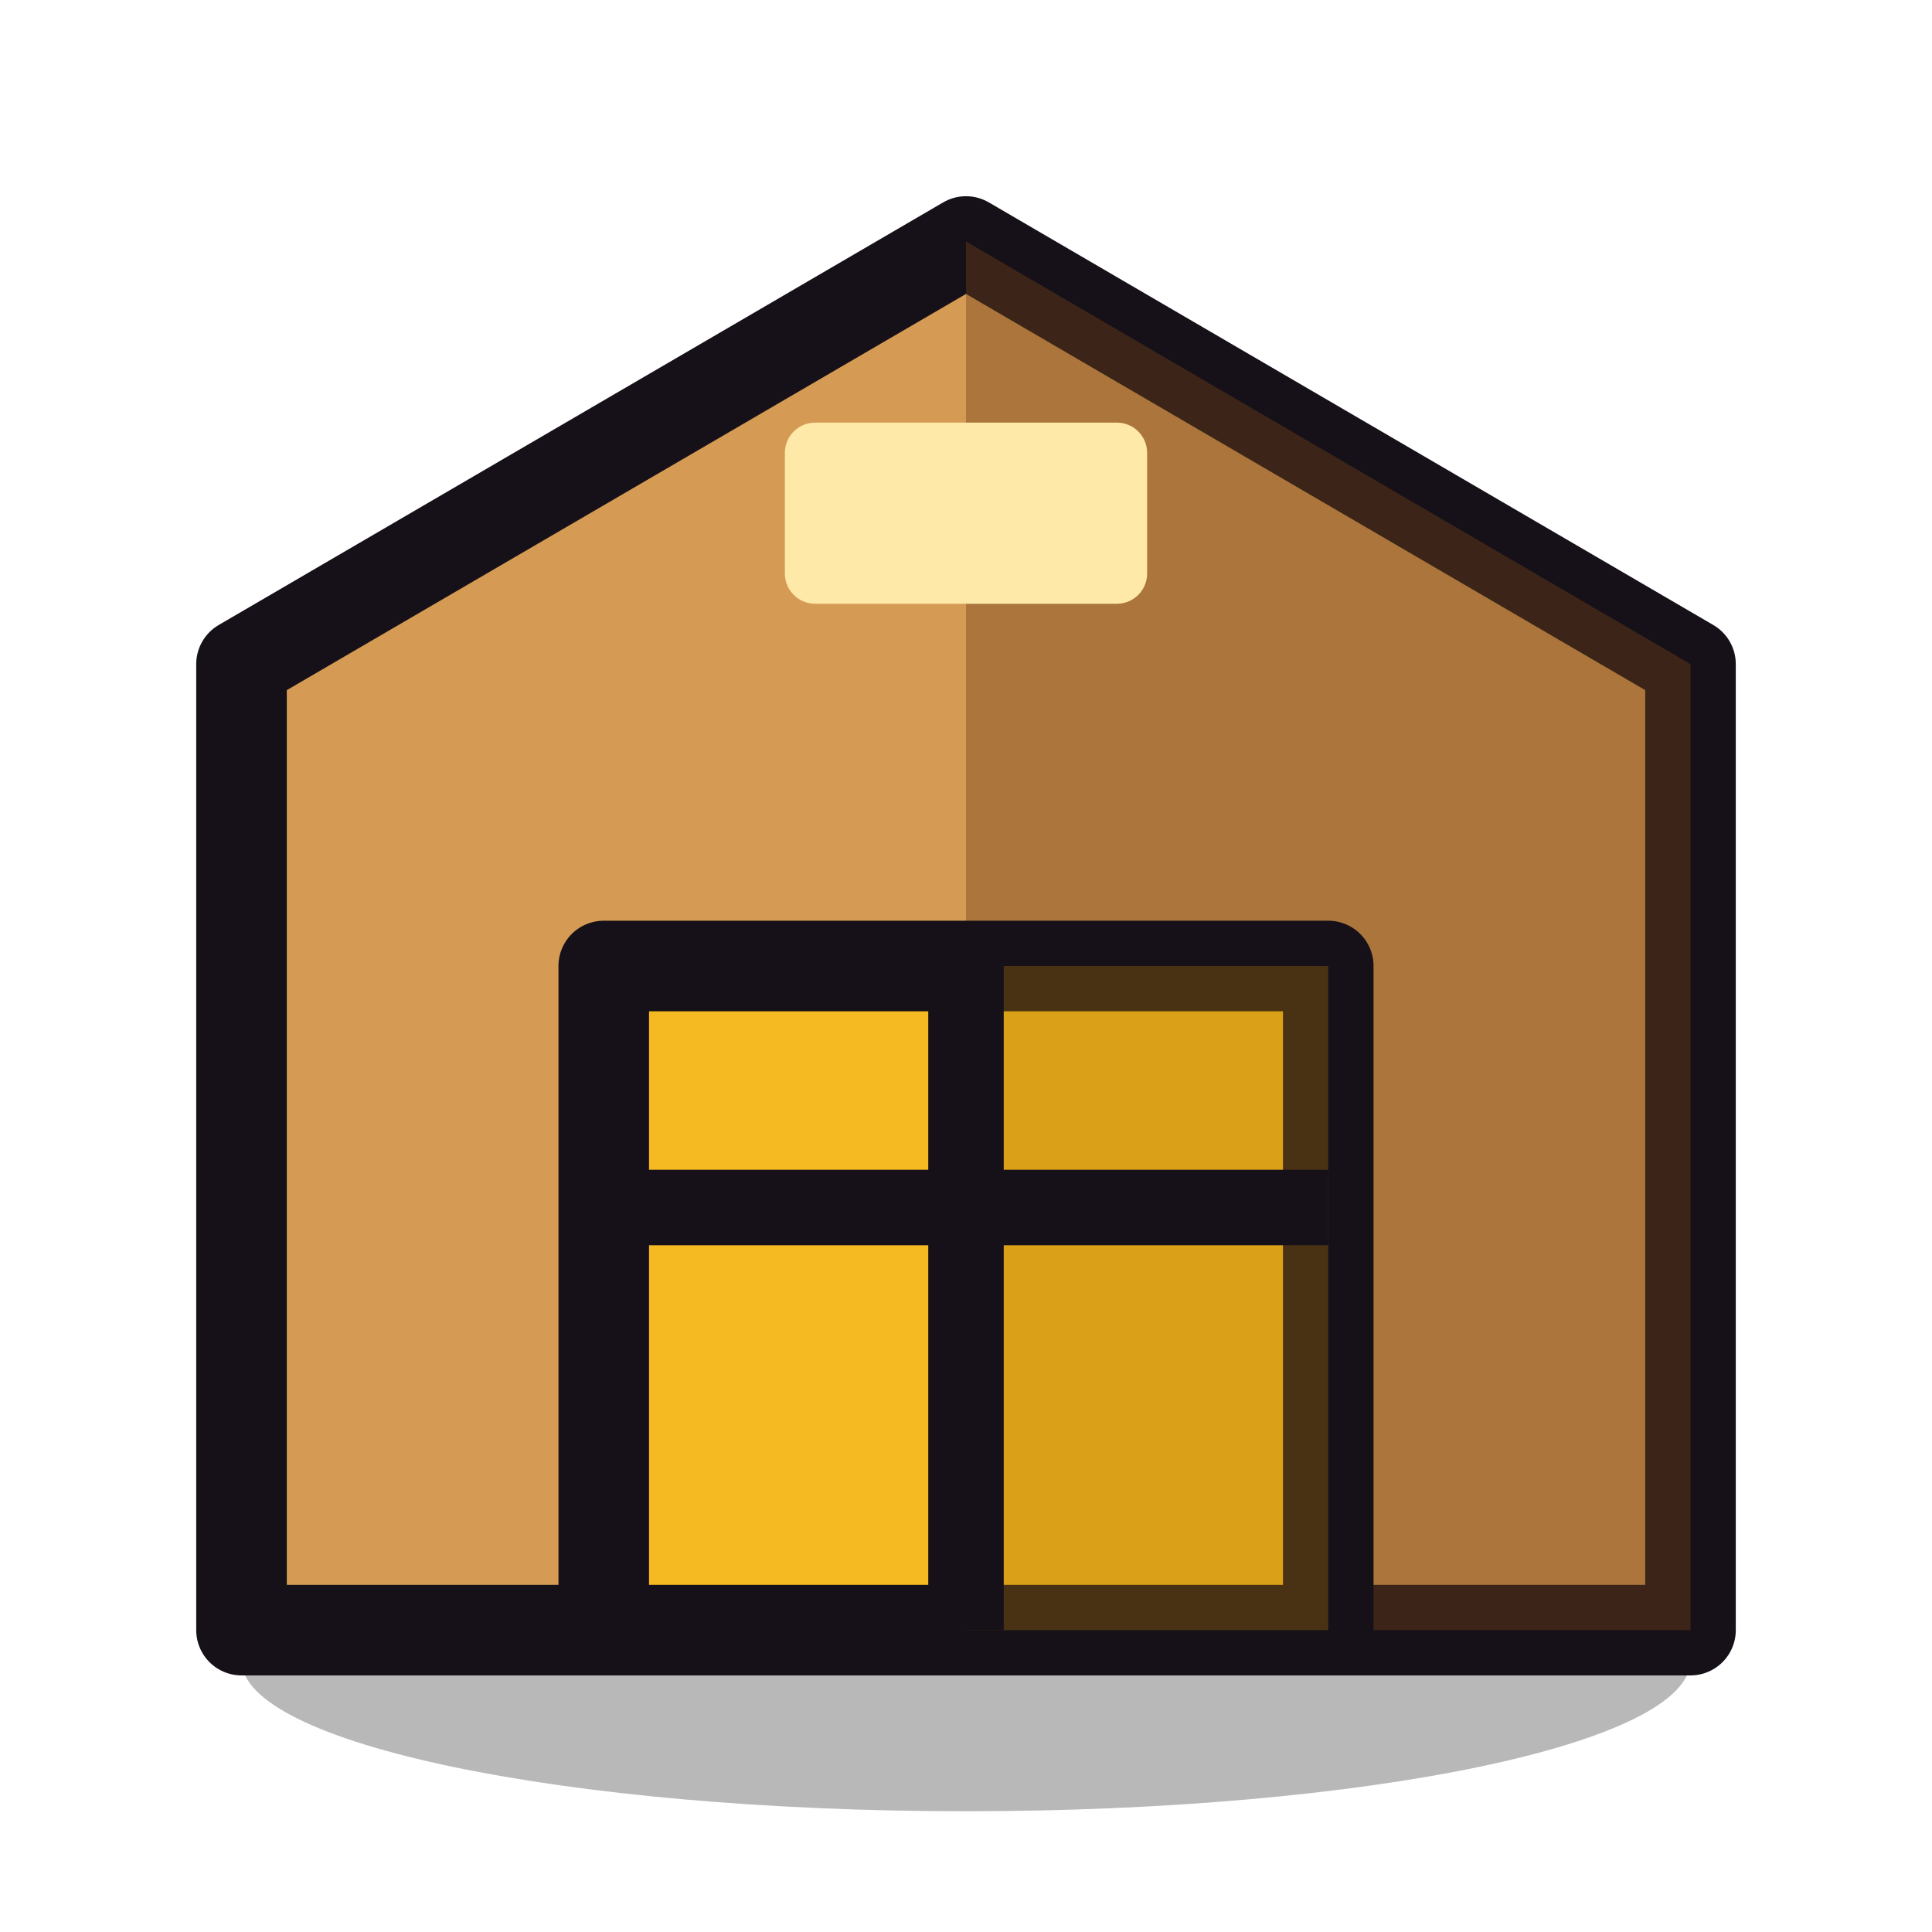
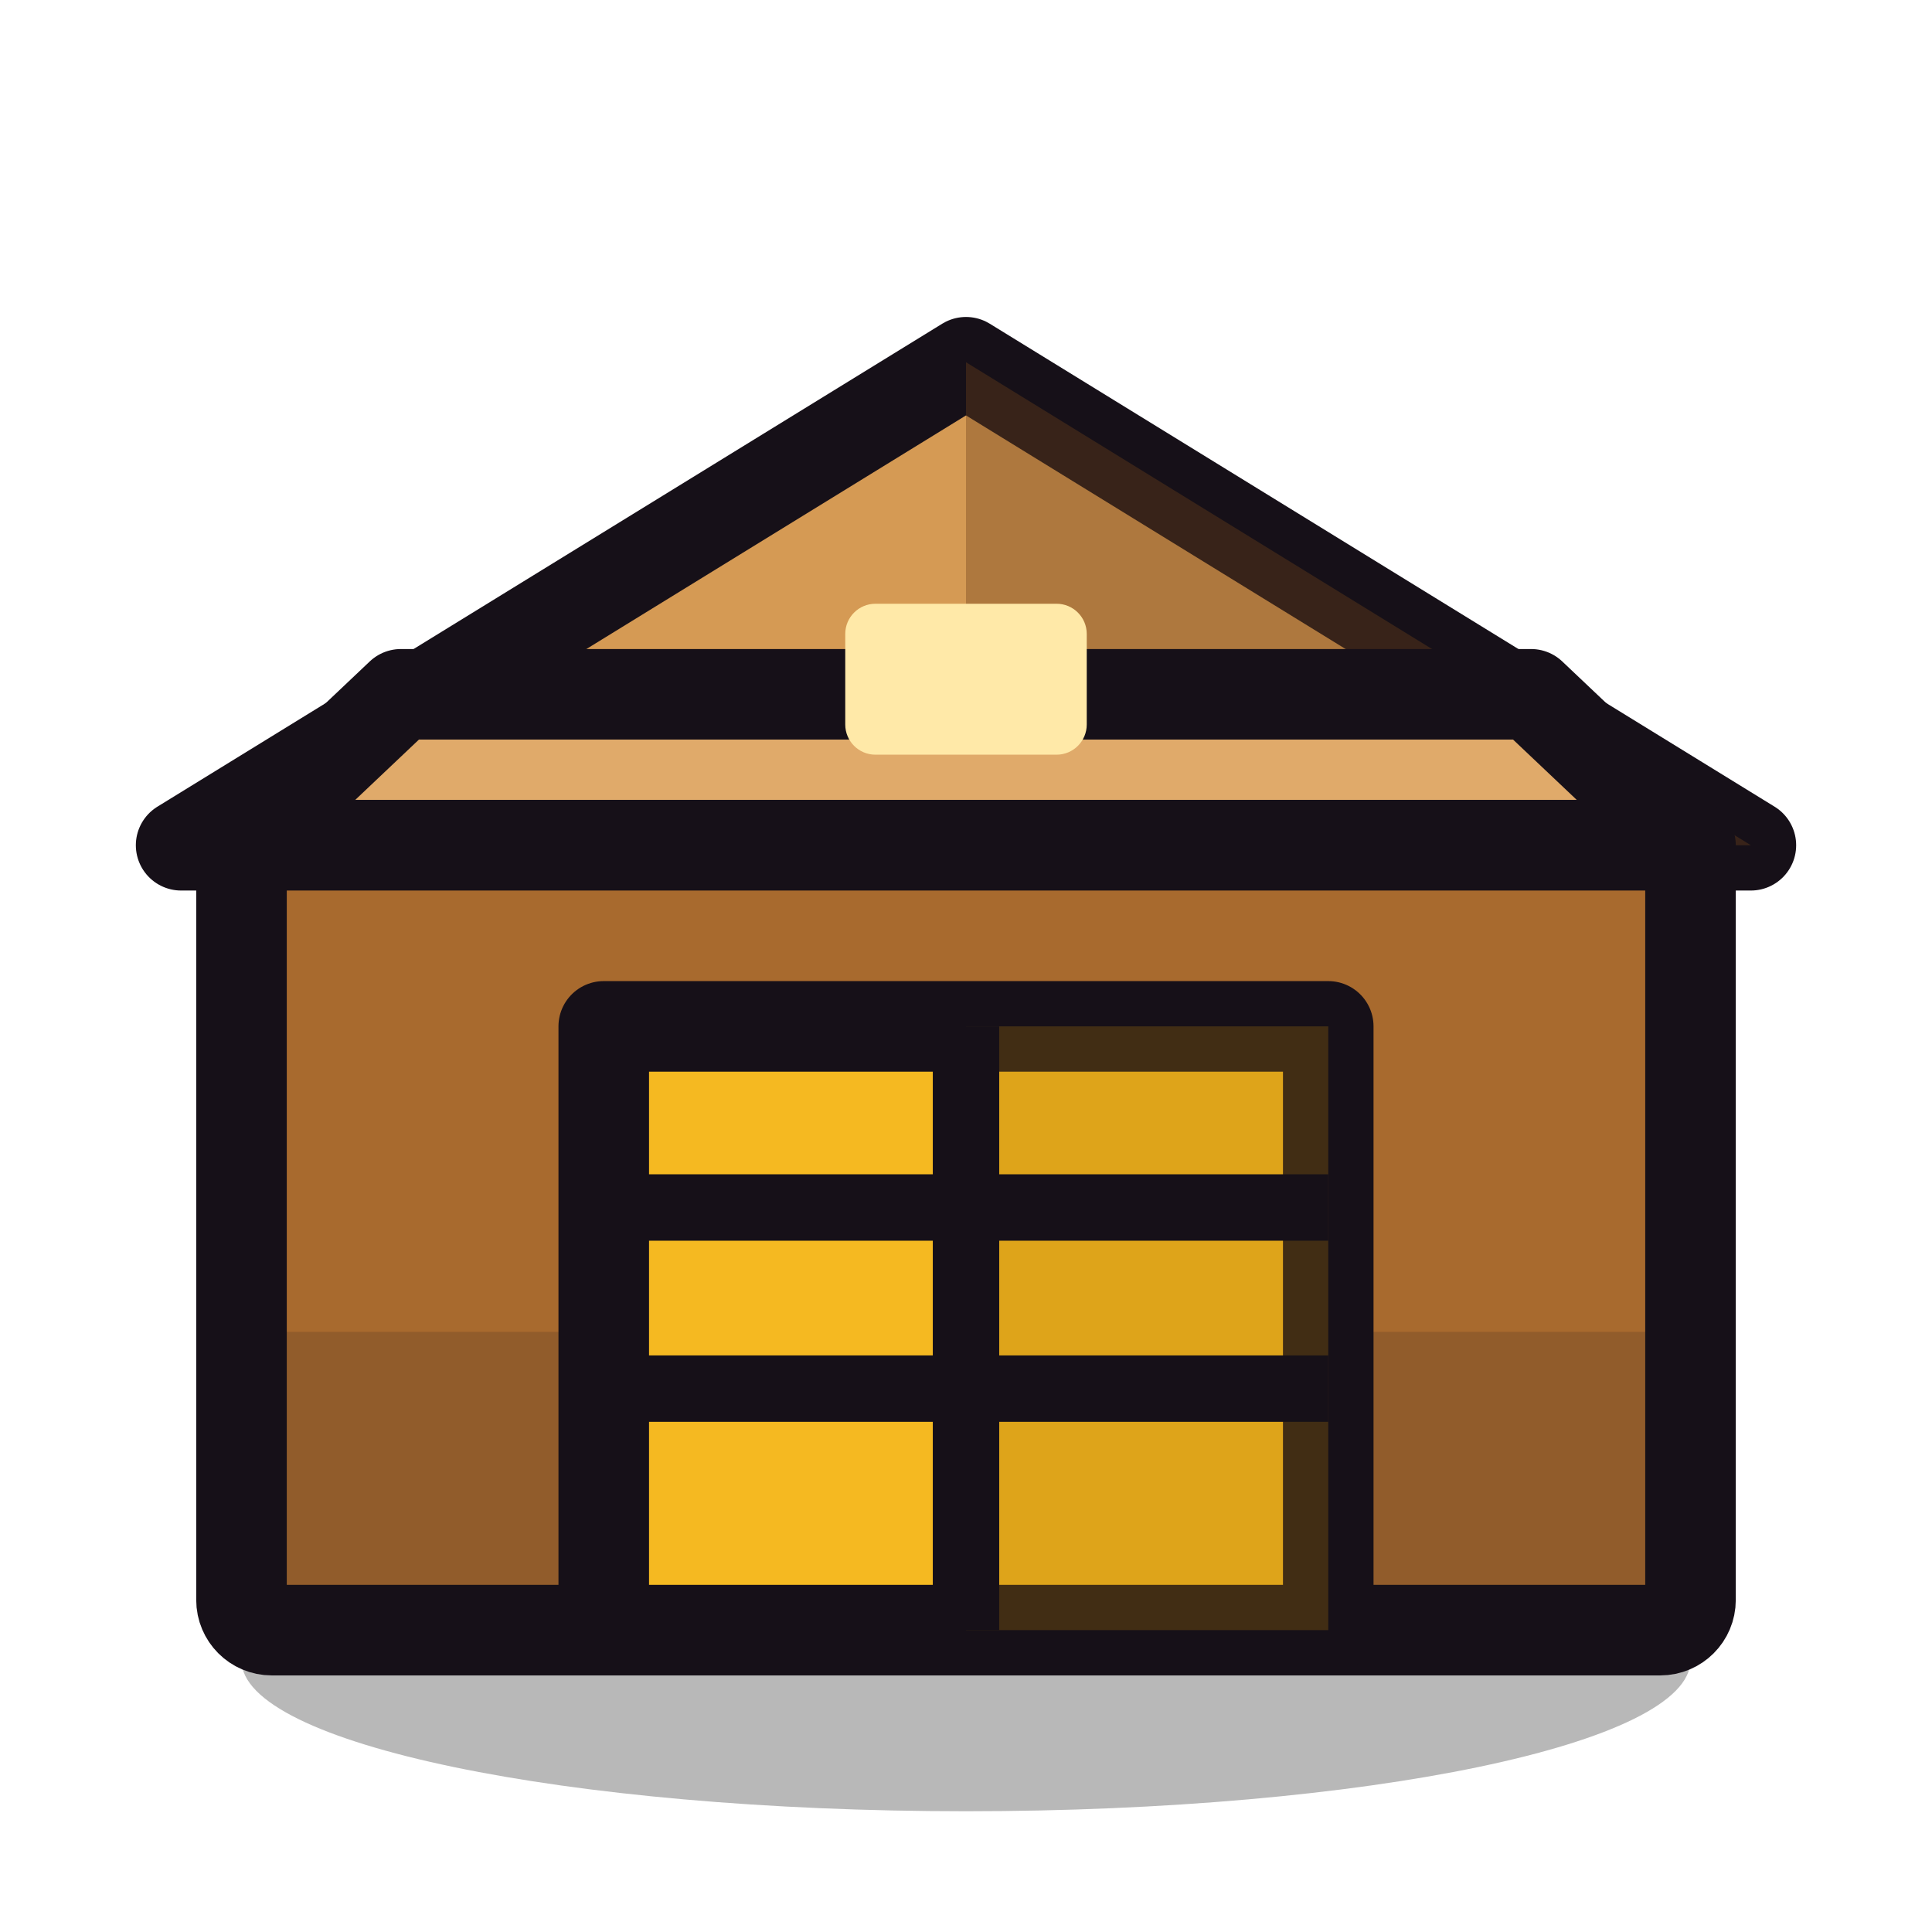
<svg xmlns="http://www.w3.org/2000/svg" viewBox="0 0 64 64">
  <ellipse cx="32" cy="55" rx="24" ry="5" fill="#000" opacity="0.28" />
-   <path d="M8 22 L32 8 L56 22 v32 H8 Z" fill="#d59a54" stroke="#161018" stroke-width="3" stroke-linejoin="round" />
-   <path d="M32 8 L56 22 V54 H32 Z" fill="#6f4319" opacity="0.42" />
-   <path d="M20 32 h24 v22 H20 Z" fill="#f5b921" stroke="#161018" stroke-width="3" stroke-linejoin="round" />
-   <path d="M32 32 H44 V54 H32 Z" fill="#a8730a" opacity="0.35" />
-   <path d="M20 40 H44 M32 32 V54" stroke="#161018" stroke-width="2.5" />
-   <rect x="26" y="14" width="12" height="6" rx="1" fill="#ffe9a8" />
+   <path d="M6 28 L32 12 L58 28 Z" fill="#d59a54" stroke="#161018" stroke-width="3" stroke-linejoin="round" />
+   <path d="M32 12 L58 28 H32 Z" fill="#6f4319" opacity="0.38" />
+   <path d="M8 28 H56 L50.72 23 H13.28 Z" fill="#e0aa6a" stroke="#161018" stroke-width="3" stroke-linejoin="round" />
+   <rect x="8" y="28" width="48" height="26" rx="1" fill="#a86a2e" stroke="#161018" stroke-width="3" />
+   <path d="M8 44.12 h48 v9.88 h-48 Z" fill="#161018" opacity="0.16" />
+   <path d="M20 34 h24 v20 H20 Z" fill="#f5b921" stroke="#161018" stroke-width="3" stroke-linejoin="round" />
+   <path d="M32 34 h12 v20 H32 Z" fill="#a8730a" opacity="0.3" />
+   <path d="M20 40 H44 M20 46 H44 M32 34 V54" stroke="#161018" stroke-width="2.2" />
+   <rect x="28" y="20" width="8" height="5" rx="1" fill="#ffe9a8" />
</svg>
